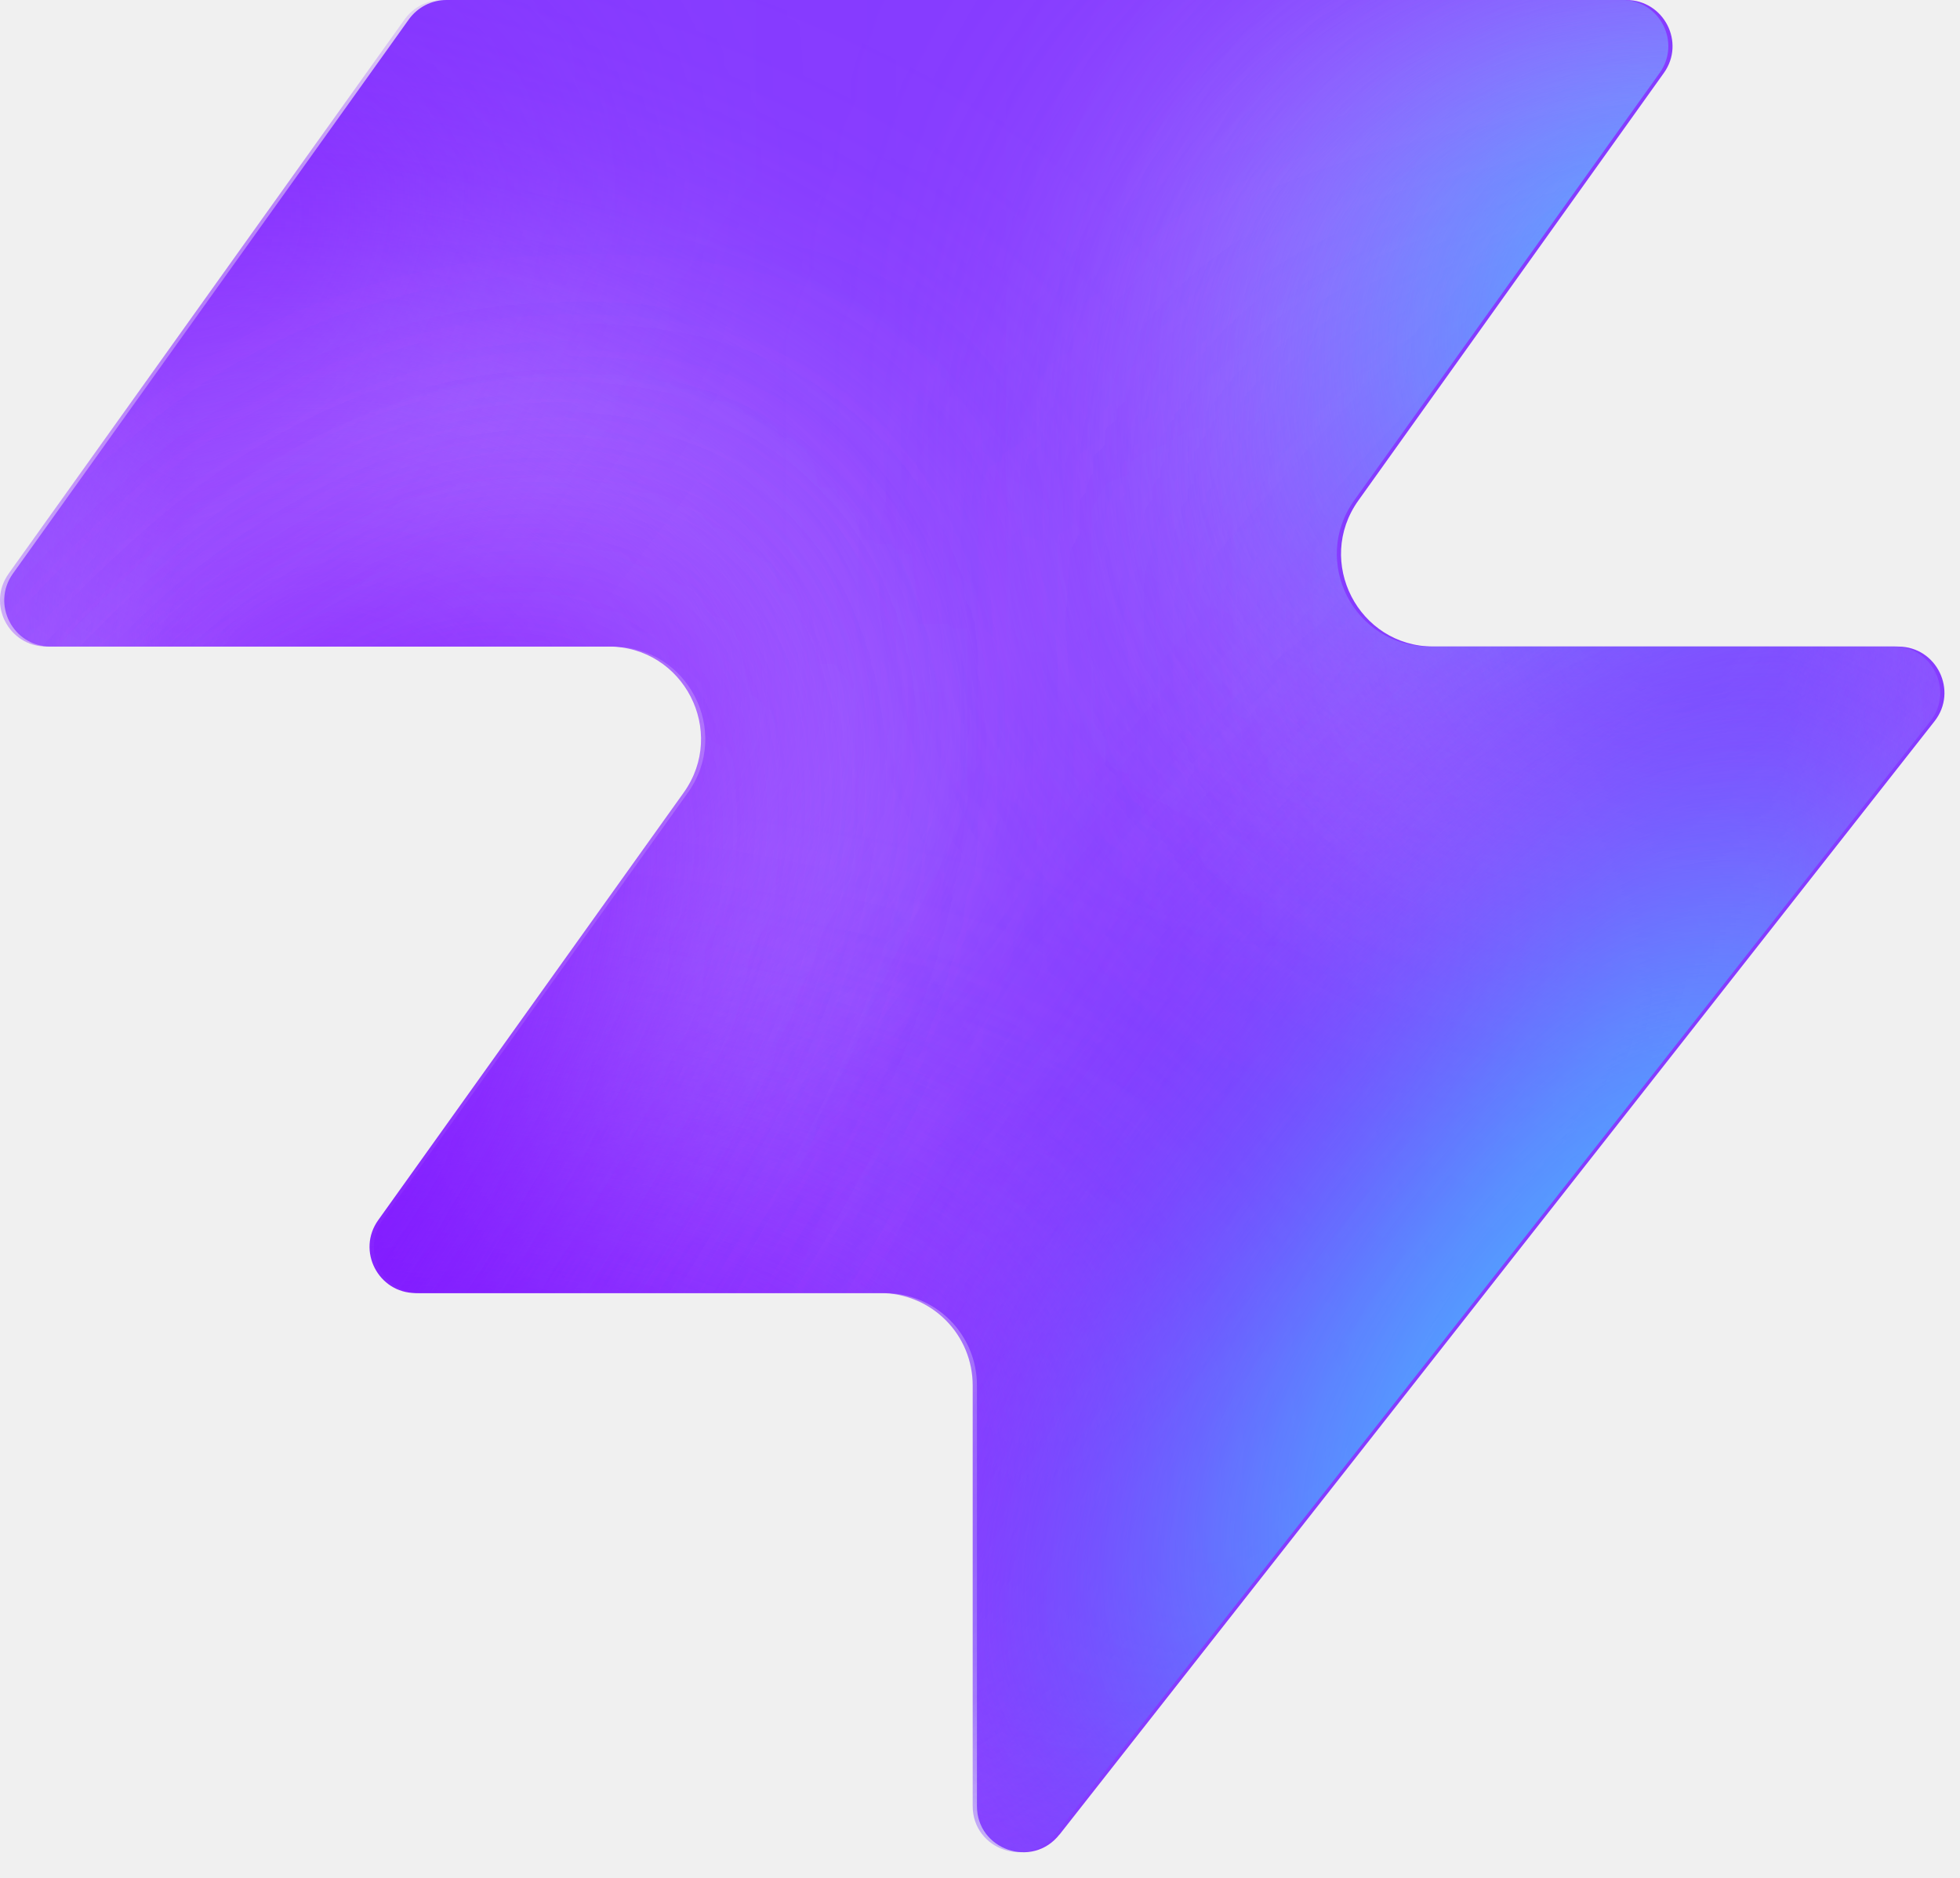
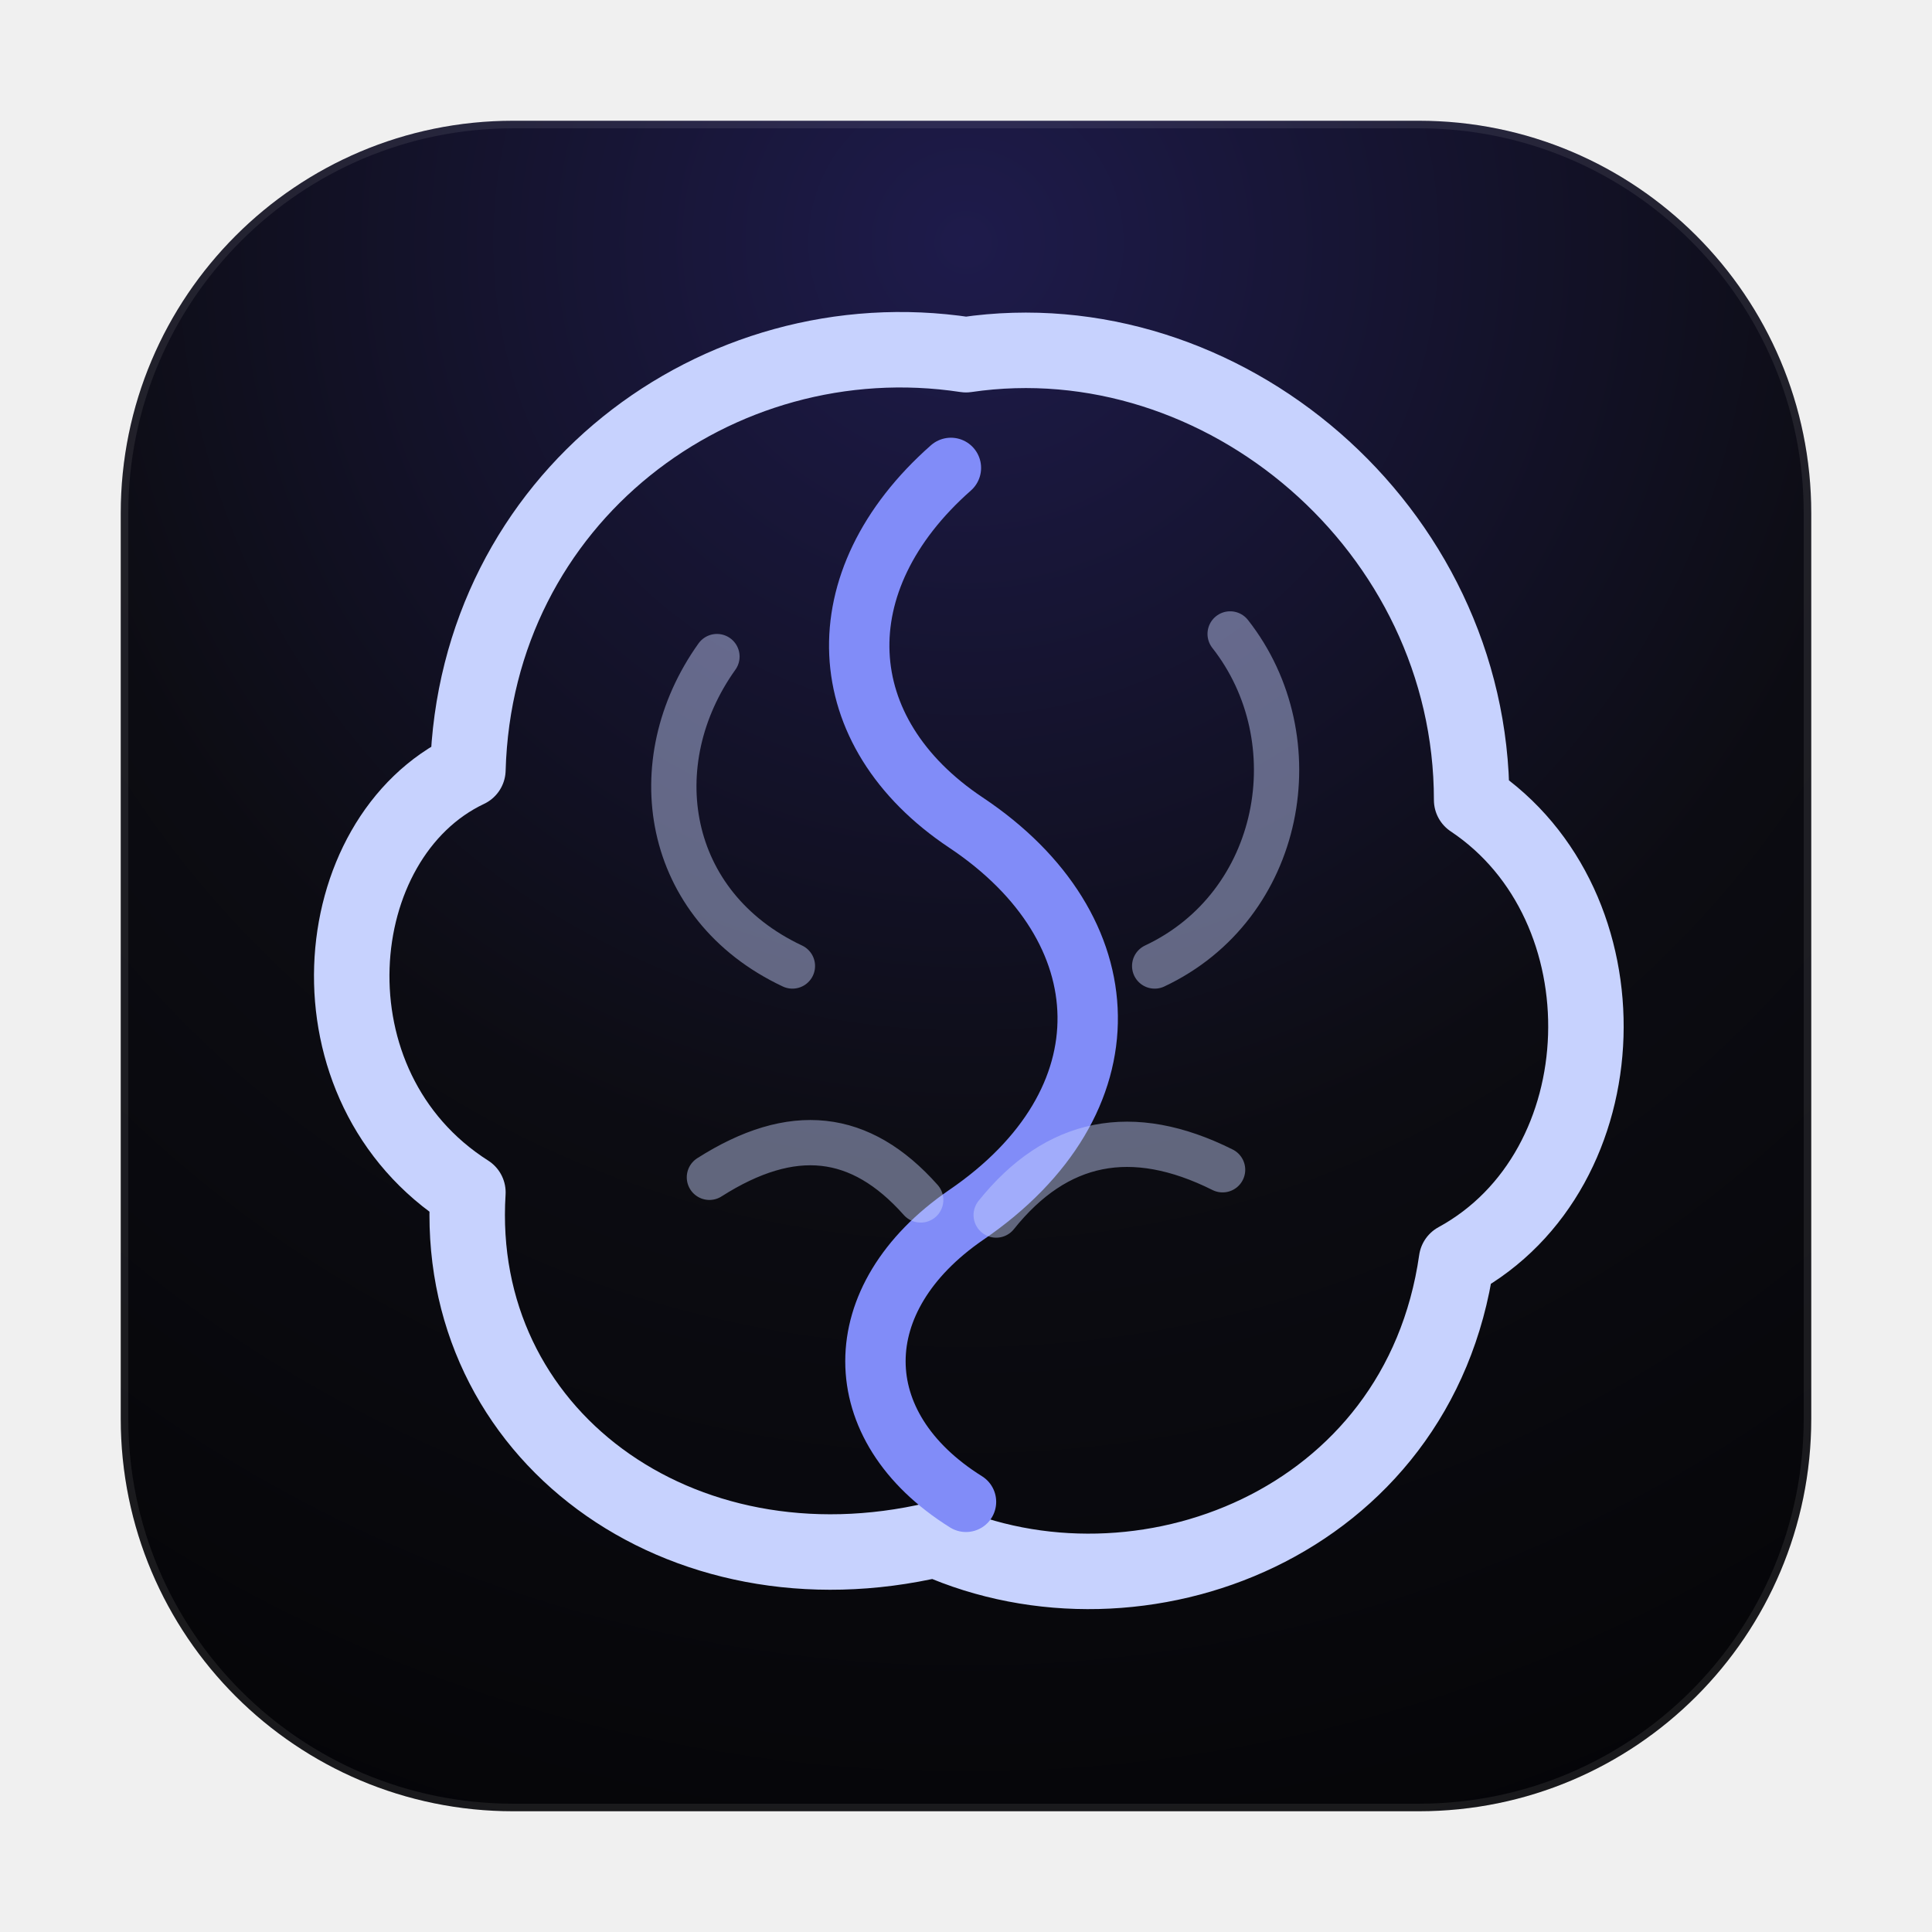
- <svg xmlns="http://www.w3.org/2000/svg" width="48" height="46" fill="none" viewBox="0 0 48 46">
-   <path fill="#863bff" d="M25.946 44.938c-.664.845-2.021.375-2.021-.698V33.937a2.26 2.26 0 0 0-2.262-2.262H10.287c-.92 0-1.456-1.04-.92-1.788l7.48-10.471c1.07-1.497 0-3.578-1.842-3.578H1.237c-.92 0-1.456-1.04-.92-1.788L10.013.474c.214-.297.556-.474.92-.474h28.894c.92 0 1.456 1.04.92 1.788l-7.48 10.471c-1.07 1.498 0 3.579 1.842 3.579h11.377c.943 0 1.473 1.088.89 1.83L25.947 44.94z" style="fill:#863bff;fill:color(display-p3 .525 .23 1);fill-opacity:1" />
-   <mask id="a" width="48" height="46" x="0" y="0" maskUnits="userSpaceOnUse" style="mask-type:alpha">
-     <path fill="#000" d="M25.842 44.938c-.664.844-2.021.375-2.021-.698V33.937a2.26 2.26 0 0 0-2.262-2.262H10.183c-.92 0-1.456-1.04-.92-1.788l7.48-10.471c1.07-1.498 0-3.579-1.842-3.579H1.133c-.92 0-1.456-1.04-.92-1.787L9.91.473c.214-.297.556-.474.92-.474h28.894c.92 0 1.456 1.04.92 1.788l-7.48 10.471c-1.07 1.498 0 3.578 1.842 3.578h11.377c.943 0 1.473 1.088.89 1.832L25.843 44.94z" style="fill:#000;fill-opacity:1" />
-   </mask>
-   <g mask="url(#a)">
-     <g filter="url(#b)">
-       <ellipse cx="5.508" cy="14.704" fill="#ede6ff" rx="5.508" ry="14.704" style="fill:#ede6ff;fill:color(display-p3 .927 .903 1);fill-opacity:1" transform="matrix(.00324 1 1 -.00324 -4.47 31.516)" />
-     </g>
-     <g filter="url(#c)">
-       <ellipse cx="10.399" cy="29.851" fill="#ede6ff" rx="10.399" ry="29.851" style="fill:#ede6ff;fill:color(display-p3 .927 .903 1);fill-opacity:1" transform="matrix(.00324 1 1 -.00324 -39.328 7.883)" />
-     </g>
-     <g filter="url(#d)">
-       <ellipse cx="5.508" cy="30.487" fill="#7e14ff" rx="5.508" ry="30.487" style="fill:#7e14ff;fill:color(display-p3 .492 .077 1);fill-opacity:1" transform="rotate(89.814 -25.913 -14.639)scale(1 -1)" />
-     </g>
-     <g filter="url(#e)">
-       <ellipse cx="5.508" cy="30.599" fill="#7e14ff" rx="5.508" ry="30.599" style="fill:#7e14ff;fill:color(display-p3 .492 .077 1);fill-opacity:1" transform="rotate(89.814 -32.644 -3.334)scale(1 -1)" />
-     </g>
-     <g filter="url(#f)">
-       <ellipse cx="5.508" cy="30.599" fill="#7e14ff" rx="5.508" ry="30.599" style="fill:#7e14ff;fill:color(display-p3 .492 .077 1);fill-opacity:1" transform="matrix(.00324 1 1 -.00324 -34.34 30.47)" />
-     </g>
-     <g filter="url(#g)">
-       <ellipse cx="14.072" cy="22.078" fill="#ede6ff" rx="14.072" ry="22.078" style="fill:#ede6ff;fill:color(display-p3 .927 .903 1);fill-opacity:1" transform="rotate(93.35 24.506 48.493)scale(-1 1)" />
-     </g>
-     <g filter="url(#h)">
-       <ellipse cx="3.47" cy="21.501" fill="#7e14ff" rx="3.47" ry="21.501" style="fill:#7e14ff;fill:color(display-p3 .492 .077 1);fill-opacity:1" transform="rotate(89.009 28.708 47.59)scale(-1 1)" />
-     </g>
-     <g filter="url(#i)">
-       <ellipse cx="3.47" cy="21.501" fill="#7e14ff" rx="3.47" ry="21.501" style="fill:#7e14ff;fill:color(display-p3 .492 .077 1);fill-opacity:1" transform="rotate(89.009 28.708 47.59)scale(-1 1)" />
-     </g>
-     <g filter="url(#j)">
-       <ellipse cx=".387" cy="8.972" fill="#7e14ff" rx="4.407" ry="29.108" style="fill:#7e14ff;fill:color(display-p3 .492 .077 1);fill-opacity:1" transform="rotate(39.51 .387 8.972)" />
-     </g>
-     <g filter="url(#k)">
-       <ellipse cx="47.523" cy="-6.092" fill="#7e14ff" rx="4.407" ry="29.108" style="fill:#7e14ff;fill:color(display-p3 .492 .077 1);fill-opacity:1" transform="rotate(37.892 47.523 -6.092)" />
-     </g>
-     <g filter="url(#l)">
-       <ellipse cx="41.412" cy="6.333" fill="#47bfff" rx="5.971" ry="9.665" style="fill:#47bfff;fill:color(display-p3 .28 .748 1);fill-opacity:1" transform="rotate(37.892 41.412 6.333)" />
-     </g>
-     <g filter="url(#m)">
-       <ellipse cx="-1.879" cy="38.332" fill="#7e14ff" rx="4.407" ry="29.108" style="fill:#7e14ff;fill:color(display-p3 .492 .077 1);fill-opacity:1" transform="rotate(37.892 -1.88 38.332)" />
-     </g>
-     <g filter="url(#n)">
-       <ellipse cx="-1.879" cy="38.332" fill="#7e14ff" rx="4.407" ry="29.108" style="fill:#7e14ff;fill:color(display-p3 .492 .077 1);fill-opacity:1" transform="rotate(37.892 -1.88 38.332)" />
-     </g>
-     <g filter="url(#o)">
-       <ellipse cx="35.651" cy="29.907" fill="#7e14ff" rx="4.407" ry="29.108" style="fill:#7e14ff;fill:color(display-p3 .492 .077 1);fill-opacity:1" transform="rotate(37.892 35.651 29.907)" />
-     </g>
-     <g filter="url(#p)">
-       <ellipse cx="38.418" cy="32.4" fill="#47bfff" rx="5.971" ry="15.297" style="fill:#47bfff;fill:color(display-p3 .28 .748 1);fill-opacity:1" transform="rotate(37.892 38.418 32.4)" />
-     </g>
+ <svg xmlns="http://www.w3.org/2000/svg" width="256" height="256" viewBox="0 0 256 256" fill="none" role="img" aria-labelledby="title desc">
+   <defs>
+     <radialGradient id="bg" cx="0" cy="0" r="1" gradientUnits="userSpaceOnUse" gradientTransform="translate(128 32) rotate(90) scale(224)">
+       <stop offset="0" stop-color="#1E1B4B" />
+       <stop offset="0.56" stop-color="#0C0C12" />
+       <stop offset="1" stop-color="#050508" />
+     </radialGradient>
+   </defs>
+   <rect x="16" y="16" width="224" height="224" rx="52" fill="url(#bg)" />
+   <rect x="16.5" y="16.5" width="223" height="223" rx="51.5" stroke="white" stroke-opacity="0.08" />
+   <g transform="translate(0 1)">
+     <path d="M128 46C95 41 63 65 62 101C43 110 40 143 62 157C60 189 90 211 124 203C151 215 188 201 193 166C215 154 216 119 195 105C195 69 162 41 128 46Z" stroke="#C7D2FE" stroke-width="10" stroke-linecap="round" stroke-linejoin="round" />
+     <path d="M126 61C109 76 110 96 128 108C149 122 150 145 128 160C112 171 112 188 128 198" stroke="#818CF8" stroke-width="8" stroke-linecap="round" stroke-linejoin="round" />
+     <path d="M95 86C85 100 88 119 105 127M163 83C174 97 170 119 153 127M94 155C105 148 114 149 122 158M162 154C150 148 140 150 132 160" stroke="#C7D2FE" stroke-width="6" stroke-linecap="round" stroke-linejoin="round" opacity="0.45" />
  </g>
-   <defs>
-     <filter id="b" width="60.045" height="41.654" x="-19.77" y="16.149" color-interpolation-filters="sRGB" filterUnits="userSpaceOnUse">
-       <feFlood flood-opacity="0" result="BackgroundImageFix" />
-       <feBlend in="SourceGraphic" in2="BackgroundImageFix" result="shape" />
-       <feGaussianBlur result="effect1_foregroundBlur_2002_17158" stdDeviation="7.659" />
-     </filter>
-     <filter id="c" width="90.34" height="51.437" x="-54.613" y="-7.533" color-interpolation-filters="sRGB" filterUnits="userSpaceOnUse">
-       <feFlood flood-opacity="0" result="BackgroundImageFix" />
-       <feBlend in="SourceGraphic" in2="BackgroundImageFix" result="shape" />
-       <feGaussianBlur result="effect1_foregroundBlur_2002_17158" stdDeviation="7.659" />
-     </filter>
-     <filter id="d" width="79.355" height="29.4" x="-49.64" y="2.03" color-interpolation-filters="sRGB" filterUnits="userSpaceOnUse">
-       <feFlood flood-opacity="0" result="BackgroundImageFix" />
-       <feBlend in="SourceGraphic" in2="BackgroundImageFix" result="shape" />
-       <feGaussianBlur result="effect1_foregroundBlur_2002_17158" stdDeviation="4.596" />
-     </filter>
-     <filter id="e" width="79.579" height="29.4" x="-45.045" y="20.029" color-interpolation-filters="sRGB" filterUnits="userSpaceOnUse">
-       <feFlood flood-opacity="0" result="BackgroundImageFix" />
-       <feBlend in="SourceGraphic" in2="BackgroundImageFix" result="shape" />
-       <feGaussianBlur result="effect1_foregroundBlur_2002_17158" stdDeviation="4.596" />
-     </filter>
-     <filter id="f" width="79.579" height="29.4" x="-43.513" y="21.178" color-interpolation-filters="sRGB" filterUnits="userSpaceOnUse">
-       <feFlood flood-opacity="0" result="BackgroundImageFix" />
-       <feBlend in="SourceGraphic" in2="BackgroundImageFix" result="shape" />
-       <feGaussianBlur result="effect1_foregroundBlur_2002_17158" stdDeviation="4.596" />
-     </filter>
-     <filter id="g" width="74.749" height="58.852" x="15.756" y="-17.901" color-interpolation-filters="sRGB" filterUnits="userSpaceOnUse">
-       <feFlood flood-opacity="0" result="BackgroundImageFix" />
-       <feBlend in="SourceGraphic" in2="BackgroundImageFix" result="shape" />
-       <feGaussianBlur result="effect1_foregroundBlur_2002_17158" stdDeviation="7.659" />
-     </filter>
-     <filter id="h" width="61.377" height="25.362" x="23.548" y="2.284" color-interpolation-filters="sRGB" filterUnits="userSpaceOnUse">
-       <feFlood flood-opacity="0" result="BackgroundImageFix" />
-       <feBlend in="SourceGraphic" in2="BackgroundImageFix" result="shape" />
-       <feGaussianBlur result="effect1_foregroundBlur_2002_17158" stdDeviation="4.596" />
-     </filter>
-     <filter id="i" width="61.377" height="25.362" x="23.548" y="2.284" color-interpolation-filters="sRGB" filterUnits="userSpaceOnUse">
-       <feFlood flood-opacity="0" result="BackgroundImageFix" />
-       <feBlend in="SourceGraphic" in2="BackgroundImageFix" result="shape" />
-       <feGaussianBlur result="effect1_foregroundBlur_2002_17158" stdDeviation="4.596" />
-     </filter>
-     <filter id="j" width="56.045" height="63.649" x="-27.636" y="-22.853" color-interpolation-filters="sRGB" filterUnits="userSpaceOnUse">
-       <feFlood flood-opacity="0" result="BackgroundImageFix" />
-       <feBlend in="SourceGraphic" in2="BackgroundImageFix" result="shape" />
-       <feGaussianBlur result="effect1_foregroundBlur_2002_17158" stdDeviation="4.596" />
-     </filter>
-     <filter id="k" width="54.814" height="64.646" x="20.116" y="-38.415" color-interpolation-filters="sRGB" filterUnits="userSpaceOnUse">
-       <feFlood flood-opacity="0" result="BackgroundImageFix" />
-       <feBlend in="SourceGraphic" in2="BackgroundImageFix" result="shape" />
-       <feGaussianBlur result="effect1_foregroundBlur_2002_17158" stdDeviation="4.596" />
-     </filter>
-     <filter id="l" width="33.541" height="35.313" x="24.641" y="-11.323" color-interpolation-filters="sRGB" filterUnits="userSpaceOnUse">
-       <feFlood flood-opacity="0" result="BackgroundImageFix" />
-       <feBlend in="SourceGraphic" in2="BackgroundImageFix" result="shape" />
-       <feGaussianBlur result="effect1_foregroundBlur_2002_17158" stdDeviation="4.596" />
-     </filter>
-     <filter id="m" width="54.814" height="64.646" x="-29.286" y="6.009" color-interpolation-filters="sRGB" filterUnits="userSpaceOnUse">
-       <feFlood flood-opacity="0" result="BackgroundImageFix" />
-       <feBlend in="SourceGraphic" in2="BackgroundImageFix" result="shape" />
-       <feGaussianBlur result="effect1_foregroundBlur_2002_17158" stdDeviation="4.596" />
-     </filter>
-     <filter id="n" width="54.814" height="64.646" x="-29.286" y="6.009" color-interpolation-filters="sRGB" filterUnits="userSpaceOnUse">
-       <feFlood flood-opacity="0" result="BackgroundImageFix" />
-       <feBlend in="SourceGraphic" in2="BackgroundImageFix" result="shape" />
-       <feGaussianBlur result="effect1_foregroundBlur_2002_17158" stdDeviation="4.596" />
-     </filter>
-     <filter id="o" width="54.814" height="64.646" x="8.244" y="-2.416" color-interpolation-filters="sRGB" filterUnits="userSpaceOnUse">
-       <feFlood flood-opacity="0" result="BackgroundImageFix" />
-       <feBlend in="SourceGraphic" in2="BackgroundImageFix" result="shape" />
-       <feGaussianBlur result="effect1_foregroundBlur_2002_17158" stdDeviation="4.596" />
-     </filter>
-     <filter id="p" width="39.409" height="43.623" x="18.713" y="10.588" color-interpolation-filters="sRGB" filterUnits="userSpaceOnUse">
-       <feFlood flood-opacity="0" result="BackgroundImageFix" />
-       <feBlend in="SourceGraphic" in2="BackgroundImageFix" result="shape" />
-       <feGaussianBlur result="effect1_foregroundBlur_2002_17158" stdDeviation="4.596" />
-     </filter>
-   </defs>
</svg>
